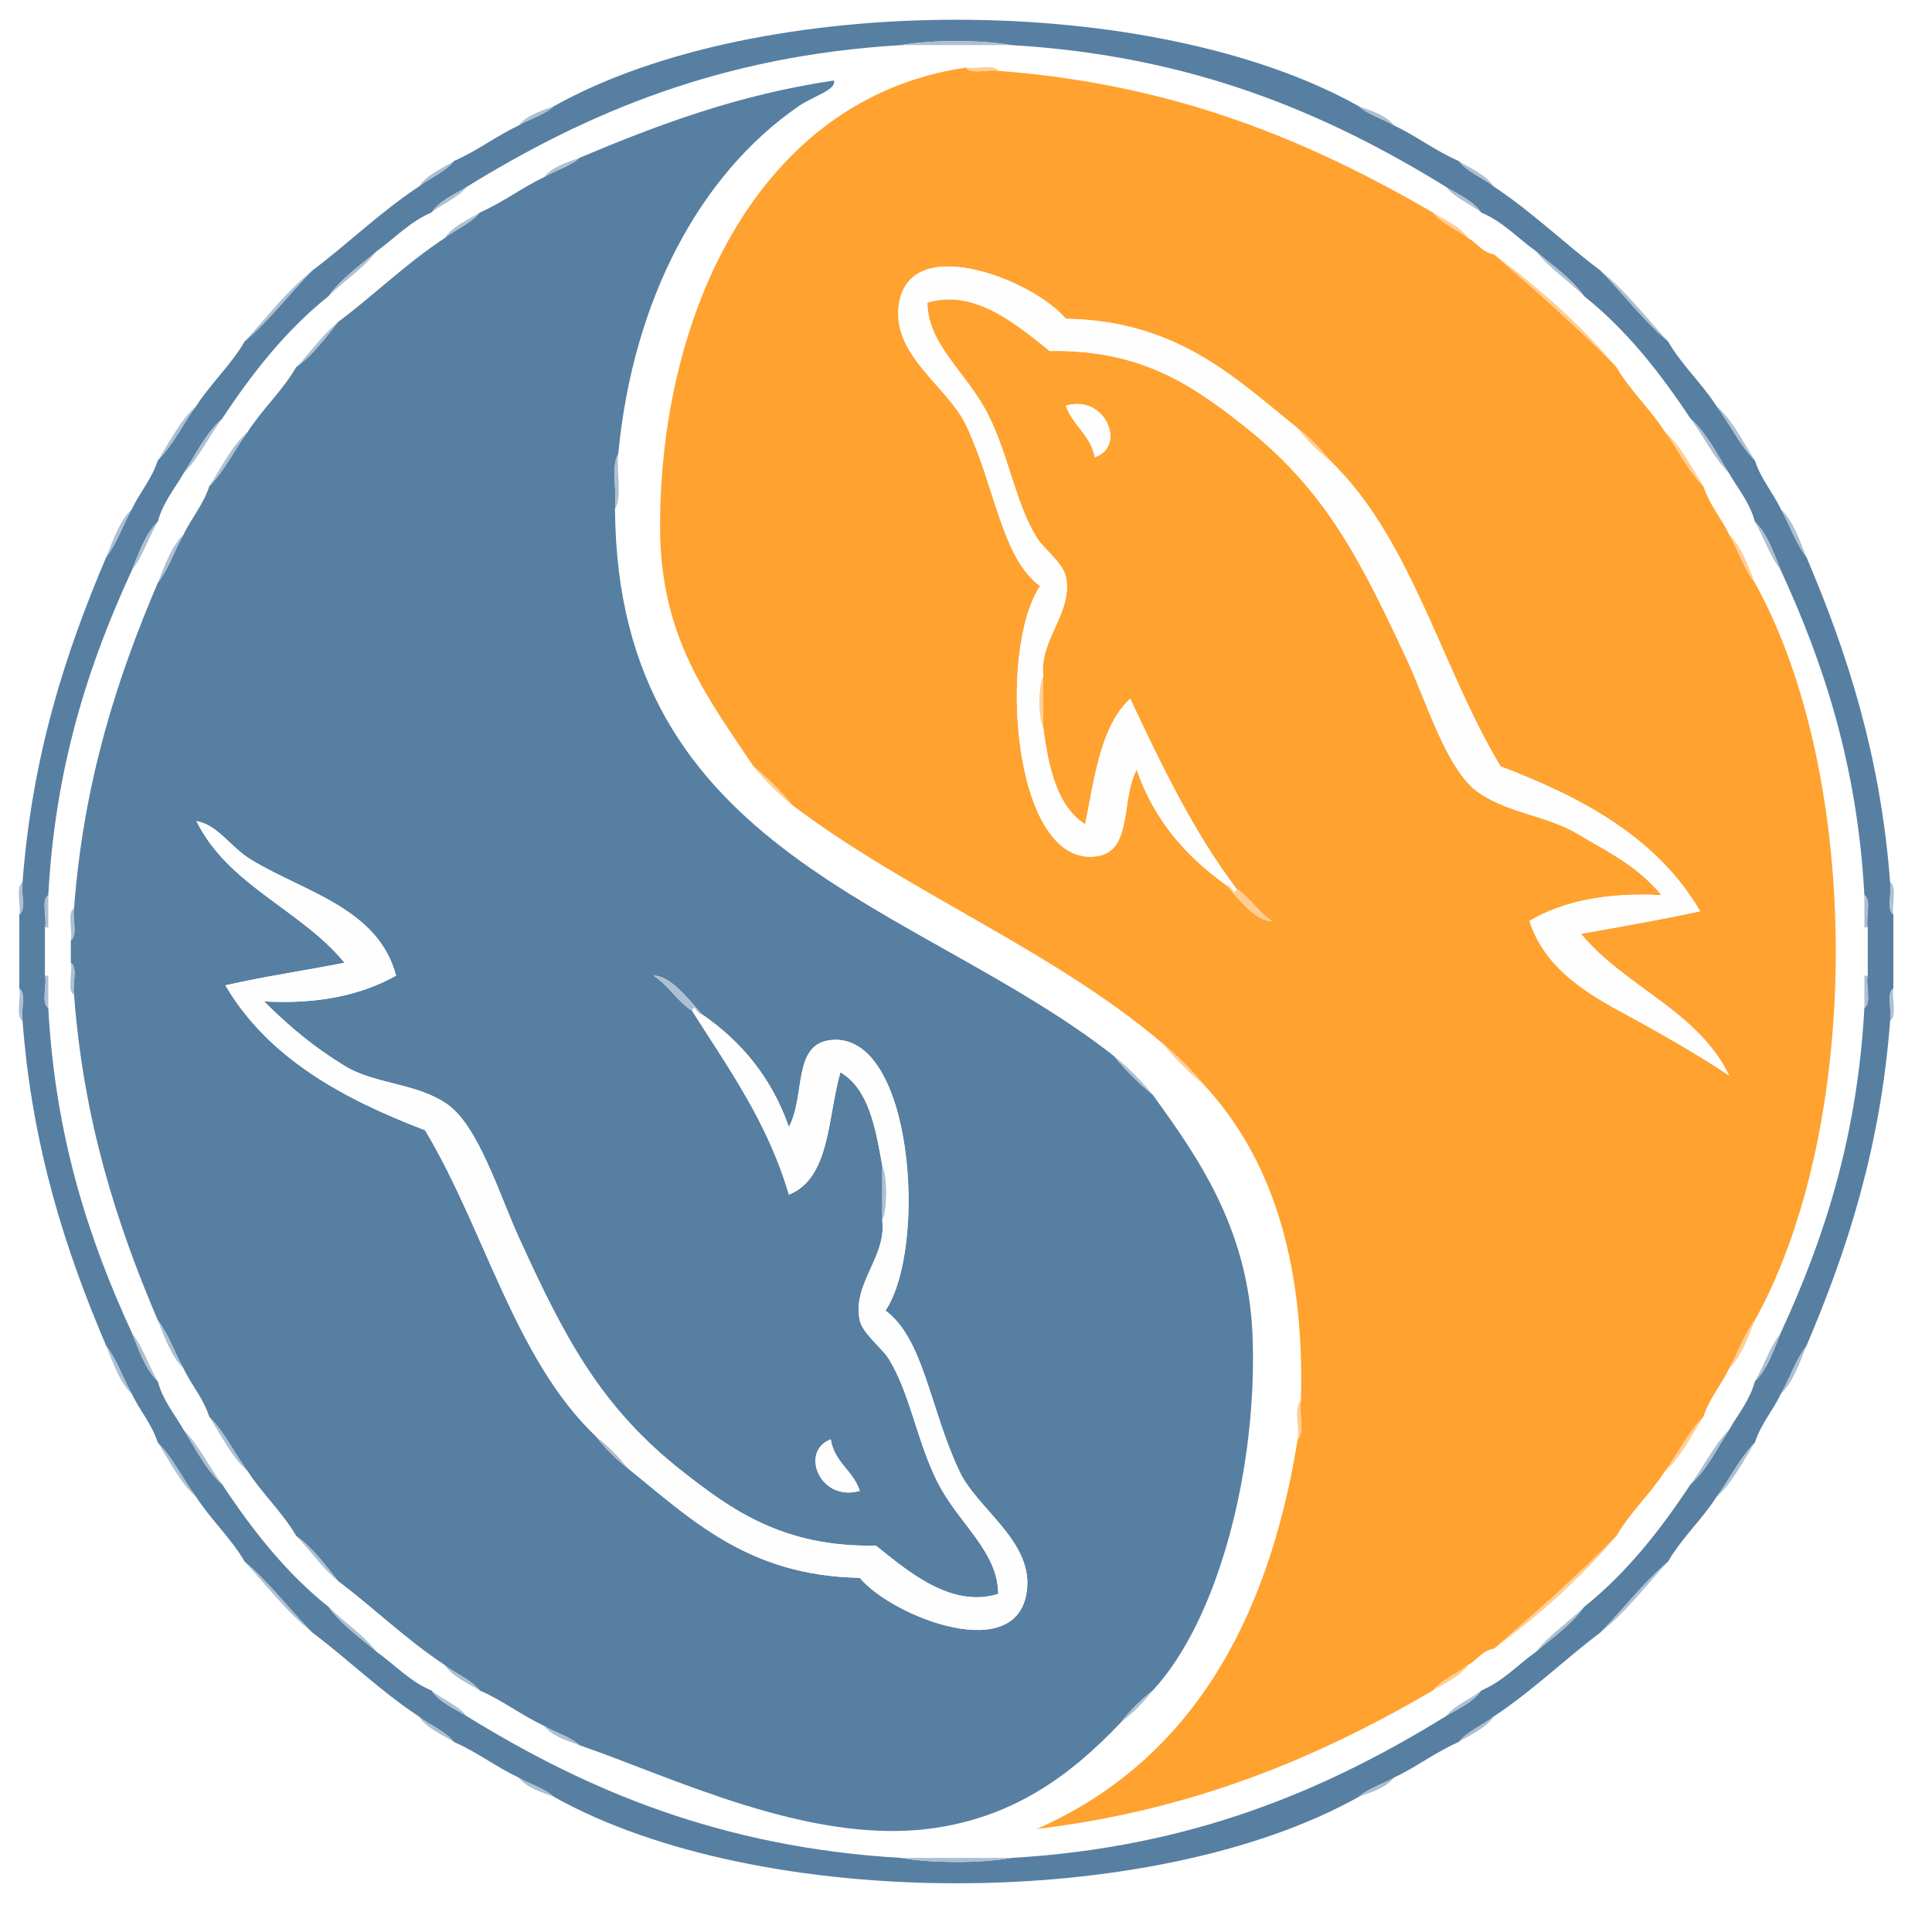
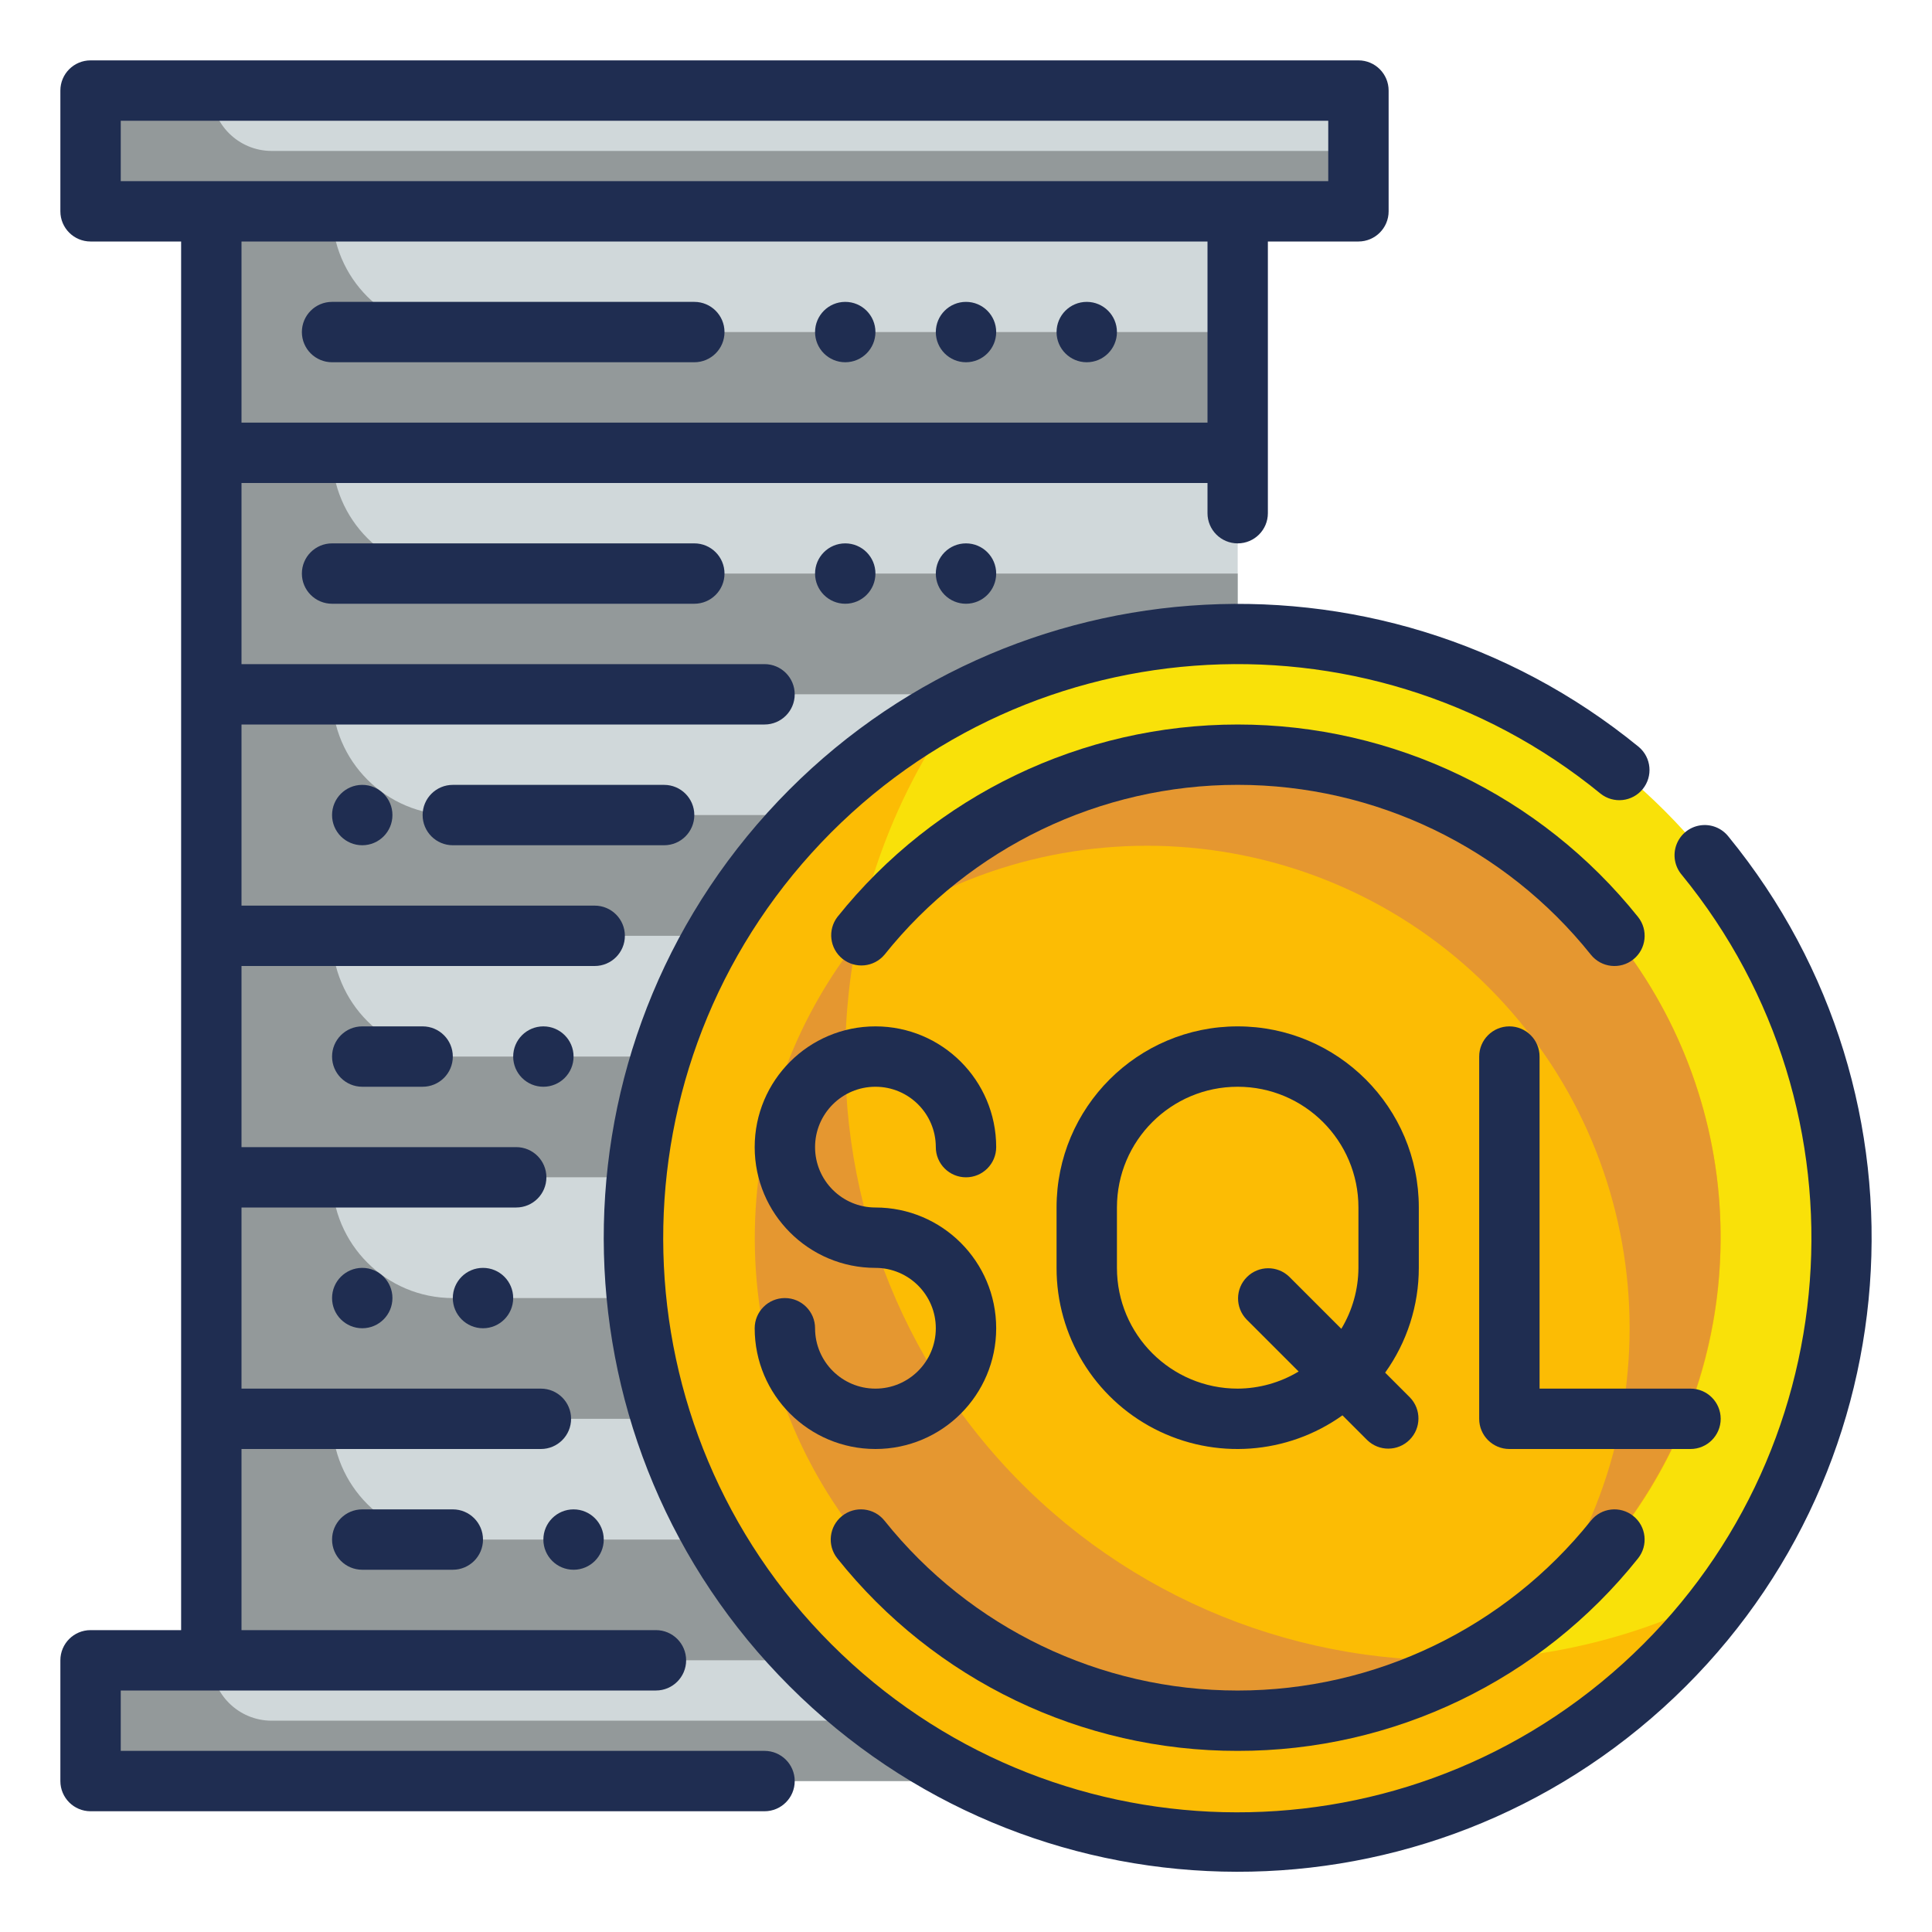
- <svg xmlns="http://www.w3.org/2000/svg" version="1.1" id="Layer_1" x="0px" y="0px" width="500px" height="500px" viewBox="0 0 500 500" enable-background="new 0 0 500 500" xml:space="preserve">
-   <g>
-     <g>
-       <path fill-rule="evenodd" clip-rule="evenodd" fill="#577FA2" d="M143.333,27.5c53.271-29.859,155.062-29.859,208.333,0    c2.481,2.24,6.216,3.228,9.166,5c5.852,2.76,10.666,6.557,16.667,9.167c2.365,2.913,6.237,4.318,9.167,6.667    c9.876,6.513,18.138,14.64,27.5,21.667c5.948,5.996,11.024,12.865,17.5,18.333c3.57,6.152,8.677,10.767,12.5,16.667    c3.452,4.604,5.988,10.122,10,14.167c1.555,4.834,4.6,8.178,6.666,12.5c2.322,4.067,3.879,8.899,6.667,12.5    c10.551,24.727,19.178,51.377,21.667,84.167c0.522,2.533-1.067,7.178,0.833,8.333c0,6.389,0,12.778,0,19.167    c-1.9,1.155-0.311,5.801-0.833,8.334c-2.489,32.789-11.116,59.439-21.667,84.166c-2.788,3.602-4.345,8.434-6.667,12.5    c-2.066,4.322-5.112,7.666-6.666,12.5c-4.012,4.045-6.548,9.563-10,14.167c-3.823,5.899-8.93,10.515-12.5,16.667    c-6.476,5.469-11.552,12.337-17.5,18.333c-9.362,7.026-17.624,15.154-27.5,21.667c-2.93,2.349-6.802,3.754-9.167,6.666    c-6.001,2.61-10.815,6.407-16.667,9.167c-2.95,1.772-6.685,2.76-9.166,5c-53.271,29.859-155.062,29.859-208.333,0    c-2.482-2.24-6.217-3.228-9.167-5c-5.851-2.76-10.666-6.557-16.667-9.167c-2.365-2.912-6.237-4.317-9.167-6.666    c-9.876-6.513-18.138-14.641-27.5-21.667c-5.949-5.996-11.024-12.864-17.5-18.333c-3.57-6.152-8.677-10.768-12.5-16.667    c-3.452-4.604-5.989-10.122-10-14.167c-1.555-4.834-4.6-8.178-6.667-12.5c-2.322-4.066-3.879-8.898-6.667-12.5    c-10.551-24.727-19.178-51.377-21.667-84.166C5.311,261.634,6.9,256.988,5,255.833c0-6.389,0-12.777,0-19.167    c1.9-1.155,0.311-5.8,0.833-8.333c2.488-32.79,11.116-59.44,21.667-84.167c2.788-3.601,4.345-8.433,6.667-12.5    c2.067-4.322,5.112-7.666,6.667-12.5c4.011-4.044,6.548-9.563,10-14.167c3.823-5.899,8.93-10.515,12.5-16.667    c6.476-5.469,11.551-12.338,17.5-18.333c9.362-7.026,17.624-15.154,27.5-21.667c2.929-2.349,6.801-3.754,9.167-6.667    c6.001-2.61,10.815-6.407,16.667-9.167C137.117,30.728,140.852,29.74,143.333,27.5z M233.333,11.667    c-46.993,2.729-81.745,17.7-112.5,36.667c-3.25,2.027-7.015,3.541-9.167,6.667c-5.671,2.384-9.458,6.652-14.167,10    c-4.313,3.742-9.129,6.981-12.5,11.667c-10.967,8.755-19.643,19.802-27.5,31.667c-4.26,3.795-6.846,9.265-10,14.167    c-2.327,4.062-5.302,7.476-6.667,12.5c-3.213,3.176-4.84,7.938-6.667,12.5c-11.144,24.134-19.872,50.684-21.667,84.167    c-1.9,1.156-0.311,5.801-0.833,8.333c0,4.167,0,8.333,0,12.5c0.523,2.533-1.067,7.178,0.833,8.333    c1.794,33.483,10.522,60.033,21.667,84.167c1.827,4.562,3.454,9.324,6.667,12.5c1.365,5.024,4.34,8.438,6.667,12.5    c3.154,4.901,5.74,10.371,10,14.167c7.857,11.864,16.533,22.911,27.5,31.666c3.371,4.686,8.187,7.925,12.5,11.667    c4.708,3.348,8.495,7.616,14.167,10c2.152,3.126,5.917,4.639,9.167,6.667c30.755,18.966,65.507,33.937,112.5,36.666    c7.507,1.388,20.826,1.388,28.333,0c46.992-2.729,81.744-17.7,112.5-36.666c3.25-2.028,7.015-3.541,9.166-6.667    c5.672-2.384,9.459-6.652,14.167-10c4.313-3.742,9.13-6.981,12.5-11.667c10.967-8.755,19.643-19.802,27.5-31.666    c4.26-3.796,6.846-9.266,10-14.167c2.326-4.062,5.302-7.476,6.667-12.5c3.213-3.176,4.84-7.938,6.666-12.5    c11.145-24.134,19.872-50.684,21.667-84.167c1.9-1.155,0.311-5.8,0.833-8.333c0-4.167,0-8.333,0-12.5    c-0.522-2.533,1.067-7.178-0.833-8.333c-1.795-33.483-10.522-60.033-21.667-84.167c-1.826-4.562-3.453-9.324-6.666-12.5    c-1.365-5.024-4.341-8.438-6.667-12.5c-3.154-4.901-5.74-10.371-10-14.167c-7.857-11.865-16.533-22.912-27.5-31.667    c-3.37-4.685-8.187-7.924-12.5-11.667c-4.708-3.348-8.495-7.616-14.167-10c-2.151-3.126-5.916-4.639-9.166-6.667    c-30.756-18.966-65.508-33.938-112.5-36.667C254.159,10.279,240.841,10.279,233.333,11.667z" />
-       <path fill-rule="evenodd" clip-rule="evenodd" fill="#FFA230" d="M195,198.333c-11.748-17.665-24.085-33.172-24.167-61.667    C170.674,81.235,196.381,25.263,250,17.5c1.155,1.9,5.801,0.311,8.333,0.833c46.253,3.469,81.039,18.406,112.5,36.667    c2.366,2.913,6.238,4.318,9.167,6.667c2.358,1.253,3.55,3.672,6.667,4.167c10.825,9.452,21.684,18.872,31.666,29.167    c3.57,6.152,8.678,10.768,12.5,16.667c3.452,4.604,5.989,10.123,10,14.167c1.555,4.834,4.601,8.178,6.667,12.5    c2.322,4.067,3.879,8.899,6.667,12.5c27.905,50.355,27.904,140.478,0,190.833c-2.788,3.601-4.345,8.433-6.667,12.5    c-2.066,4.321-5.112,7.665-6.667,12.5c-4.011,4.044-6.548,9.562-10,14.166c-3.822,5.899-8.93,10.515-12.5,16.667    c-9.982,10.295-20.841,19.715-31.666,29.167c-3.117,0.494-4.309,2.913-6.667,4.166c-2.929,2.349-6.801,3.755-9.167,6.667    c-29.123,16.988-61.327,30.894-102.5,35.833c38.923-17.188,59.736-52.484,67.5-100.833c1.913-1.699,0.302-6.921,0.834-10    c1.054-36.609-7.917-63.194-25-81.667c-3.263-3.959-6.874-7.57-10.834-10.833c-28.366-24.133-65.939-39.061-95.833-61.667    C202.015,204.651,198.682,201.318,195,198.333z M335.833,110.833c-16.315-13.128-31.069-27.819-60-28.333    C267.538,72.388,234.03,59.186,232.5,80c-0.913,12.426,12.965,20.401,17.5,30c7.742,16.387,9.147,34.231,19.167,41.667    c-11.013,16.57-7.239,72.123,14.166,70c9.989-0.99,6.573-14.287,10.834-22.5c4.552,13.226,12.939,22.616,23.333,30    c2.941,3.459,7.777,9.43,11.667,9.167c-3.553-2.281-5.614-6.053-9.167-8.333c-11.024-14.532-19.333-31.778-27.5-49.167    c-7.679,7.043-9.164,20.28-11.667,32.5c-7.242-4.702-9.435-14.454-10.833-25c0-4.445,0-8.889,0-13.333    c-1.14-9.468,7.812-16.365,5.833-25.833c-0.707-3.387-5.771-7.212-7.5-10c-5.487-8.852-7.239-21.078-12.5-31.667    C250.374,96.51,240.154,89.456,240,78.333c12.356-3.902,23.908,6.357,31.667,12.5c23.98-0.44,37.421,9.303,50,19.167    c21.38,16.765,30.355,34.77,42.5,60.833c4.921,10.562,10.24,28.462,18.333,34.167c7.787,5.489,17.847,6.034,25.833,10.833    c7.812,4.694,15.227,8.053,21.667,15.833c-14.357-0.746-25.604,1.618-34.167,6.667c3.577,11.266,13.153,17.836,23.334,23.333    c10.121,5.464,20.352,11.353,28.333,16.666c-8.169-16.831-27.062-22.938-38.333-36.667c10.377-1.845,20.783-3.661,30.833-5.833    c-10.941-18.781-30.111-29.333-51.667-37.5c-15.411-25.7-23.169-59.053-44.166-79.167    C341.738,116.04,338.96,113.262,335.833,110.833z M275.833,105c1.797,5.147,6.396,7.493,7.5,13.333    C291.692,115.44,285.973,101.908,275.833,105z" />
-       <path fill-rule="evenodd" clip-rule="evenodd" fill="#FFCE92" d="M250,17.5c2.533,0.522,7.178-1.067,8.333,0.833    C255.801,17.811,251.155,19.4,250,17.5z" />
-       <path fill-rule="evenodd" clip-rule="evenodd" fill="#577FA2" d="M150,40.833c20.126-8.485,40.903-16.32,65.833-20    c0.69,2.419-5.282,3.988-9.167,6.667c-25.394,17.508-42.841,49.838-46.667,90c-1.928,3.072-0.291,9.709-0.833,14.167    c0.494,89.783,78.612,101.945,129.167,141.667c2.985,3.682,6.318,7.016,10,10c11.372,15.754,24.779,34.42,25.834,62.5    c1.267,33.74-8.644,73.146-25.834,91.667c-3.126,2.429-5.904,5.207-8.333,8.333c-12.937,13.674-28.05,24.848-50,27.5    c-31.196,3.77-66.085-13.42-90-21.666c-2.482-2.24-6.217-3.229-9.167-5c-5.852-2.76-10.666-6.557-16.667-9.167    c-2.365-2.912-6.237-4.318-9.167-6.667c-9.876-6.513-18.138-14.64-27.5-21.666c-3.332-4.169-6.47-8.53-10.833-11.667    c-3.57-6.152-8.677-10.768-12.5-16.667c-3.452-4.604-5.989-10.122-10-14.166c-1.554-4.835-4.6-8.179-6.667-12.5    c-2.322-4.067-3.879-8.899-6.667-12.5c-10.551-24.728-19.178-51.378-21.667-84.167c-0.522-2.533,1.067-7.178-0.833-8.333    c0-1.944,0-3.889,0-5.833c1.9-1.156,0.311-5.801,0.833-8.333c2.489-32.789,11.116-59.439,21.667-84.167    c2.788-3.601,4.344-8.433,6.667-12.5c2.067-4.322,5.112-7.666,6.667-12.5c4.011-4.044,6.548-9.563,10-14.167    c3.823-5.899,8.93-10.515,12.5-16.667c4.363-3.137,7.502-7.499,10.833-11.667c9.362-7.027,17.624-15.154,27.5-21.667    c2.929-2.349,6.801-3.754,9.167-6.667c6.001-2.61,10.815-6.407,16.667-9.167C143.783,44.061,147.518,43.074,150,40.833z     M228.333,315.833c1.14,9.468-7.812,16.365-5.833,25.834c0.716,3.427,5.758,7.189,7.5,10c5.488,8.852,7.24,21.077,12.5,31.666    c5.461,10.994,15.77,18.005,15.833,29.167c-12.356,3.902-23.908-6.356-31.667-12.5c-23.978,0.497-37.532-9.391-50-19.167    c-21.347-16.738-30.69-34.893-42.5-60.833c-4.828-10.604-10.345-28.536-18.333-34.167c-7.993-5.634-18.801-5.15-26.667-10    c-8.068-4.974-13.865-9.774-20.833-16.666c14.404,0.793,25.43-1.792,34.167-6.667c-4.625-17.516-23.775-21.635-37.5-30    c-5.438-3.314-8.541-8.993-14.167-10c8.271,16.729,27.085,22.914,38.333,36.667C78.95,251.172,68.29,252.733,58.333,255    c10.994,18.728,30.164,29.28,51.667,37.5c15.444,25.667,23.164,59.059,44.167,79.167c2.429,3.126,5.207,5.904,8.333,8.333    c16.316,13.129,31.07,27.819,60,28.333c8.376,10.102,41.746,23.252,43.333,2.5c0.941-12.296-13.004-20.483-17.5-30    c-7.736-16.375-9.206-34.224-19.167-41.666c10.969-16.403,7.17-72.306-14.167-70c-9.947,1.074-6.482,14.347-10.833,22.5    c-4.464-12.758-12.285-22.159-22.5-29.167c-3.272-3.682-8.227-10.093-12.5-10c3.829,2.561,6.171,6.606,10,9.167    c9.37,14.797,19.518,28.815,25,47.5c10.741-4.26,9.969-20.031,13.333-31.667c7.328,4.339,9.063,14.27,10.833,24.167    C228.333,306.389,228.333,311.111,228.333,315.833z M222.5,385.833c-1.677-5.267-6.565-7.323-7.5-13.333    C206.841,375.594,212.251,388.816,222.5,385.833z" />
-       <path fill-rule="evenodd" clip-rule="evenodd" fill="#ADC0D1" d="M160,117.5c-0.543,4.457,1.094,11.094-0.833,14.167    C159.709,127.209,158.072,120.572,160,117.5z" />
-       <path fill-rule="evenodd" clip-rule="evenodd" fill="#FFCE92" d="M270,175c0,4.444,0,8.889,0,13.333    C268.615,185.804,268.615,177.529,270,175z" />
-       <path fill-rule="evenodd" clip-rule="evenodd" fill="#ADC0D1" d="M5,236.667c0.522-2.533-1.067-7.178,0.833-8.333    C5.311,230.866,6.9,235.511,5,236.667z" />
-       <path fill-rule="evenodd" clip-rule="evenodd" fill="#ADC0D1" d="M489.167,228.333c1.899,1.155,0.311,5.8,0.833,8.333    C488.1,235.511,489.689,230.866,489.167,228.333z" />
-       <path fill-rule="evenodd" clip-rule="evenodd" fill="#ADC0D1" d="M12.5,231.667c0,2.778,0,5.556,0,8.333c-0.278,0-0.556,0-0.833,0    C12.189,237.467,10.6,232.822,12.5,231.667z" />
-       <path fill-rule="evenodd" clip-rule="evenodd" fill="#ADC0D1" d="M482.5,231.667c1.9,1.156,0.311,5.801,0.833,8.333    c-0.277,0-0.556,0-0.833,0C482.5,237.222,482.5,234.444,482.5,231.667z" />
-       <path fill-rule="evenodd" clip-rule="evenodd" fill="#ADC0D1" d="M18.333,243.333c0.522-2.533-1.067-7.178,0.833-8.333    C18.644,237.533,20.233,242.178,18.333,243.333z" />
-       <path fill-rule="evenodd" clip-rule="evenodd" fill="#FEFEFE" d="M11.667,240c0.278,0,0.556,0,0.833,0c0,4.167,0,8.333,0,12.5    c-0.278,0-0.556,0-0.833,0C11.667,248.333,11.667,244.167,11.667,240z" />
-       <path fill-rule="evenodd" clip-rule="evenodd" fill="#FEFEFE" d="M482.5,240c0.277,0,0.556,0,0.833,0c0,4.167,0,8.333,0,12.5    c-0.277,0-0.556,0-0.833,0C482.5,248.333,482.5,244.167,482.5,240z" />
-       <path fill-rule="evenodd" clip-rule="evenodd" fill="#ADC0D1" d="M18.333,249.167c1.9,1.156,0.311,5.8,0.833,8.333    C17.267,256.345,18.856,251.699,18.333,249.167z" />
-       <path fill-rule="evenodd" clip-rule="evenodd" fill="#ADC0D1" d="M11.667,252.5c0.278,0,0.556,0,0.833,0c0,2.777,0,5.556,0,8.333    C10.6,259.678,12.189,255.033,11.667,252.5z" />
-       <path fill-rule="evenodd" clip-rule="evenodd" fill="#ADC0D1" d="M482.5,252.5c0.277,0,0.556,0,0.833,0    c-0.522,2.533,1.067,7.178-0.833,8.333C482.5,258.056,482.5,255.277,482.5,252.5z" />
-       <path fill-rule="evenodd" clip-rule="evenodd" fill="#ADC0D1" d="M5,255.833c1.9,1.155,0.311,5.801,0.833,8.334    C3.933,263.012,5.522,258.366,5,255.833z" />
-       <path fill-rule="evenodd" clip-rule="evenodd" fill="#ADC0D1" d="M490,255.833c-0.522,2.533,1.066,7.179-0.833,8.334    C489.689,261.634,488.1,256.988,490,255.833z" />
-       <path fill-rule="evenodd" clip-rule="evenodd" fill="#ADC0D1" d="M228.333,301.667c1.385,2.804,1.385,11.362,0,14.166    C228.333,311.111,228.333,306.389,228.333,301.667z" />
-       <path fill-rule="evenodd" clip-rule="evenodd" fill="#FFCE92" d="M335.833,372.5c0.532-3.079-1.079-8.302,0.834-10    C336.135,365.579,337.746,370.801,335.833,372.5z" />
-       <path fill-rule="evenodd" clip-rule="evenodd" fill="#ADC0D1" d="M134.167,32.5c2.087-2.635,5.696-3.749,9.167-5    C140.852,29.74,137.117,30.728,134.167,32.5z" />
-       <path fill-rule="evenodd" clip-rule="evenodd" fill="#ADC0D1" d="M108.333,48.333c2.152-3.126,5.917-4.639,9.167-6.667    C115.135,44.579,111.263,45.985,108.333,48.333z" />
-       <path fill-rule="evenodd" clip-rule="evenodd" fill="#ADC0D1" d="M63.333,88.333C69.06,82.116,74.196,75.308,80.833,70    C74.885,75.996,69.809,82.865,63.333,88.333z" />
-       <path fill-rule="evenodd" clip-rule="evenodd" fill="#ADC0D1" d="M40.833,119.167c3.154-4.901,5.74-10.371,10-14.167    C47.381,109.604,44.845,115.122,40.833,119.167z" />
-       <path fill-rule="evenodd" clip-rule="evenodd" fill="#ADC0D1" d="M27.5,144.167c1.827-4.562,3.454-9.324,6.667-12.5    C31.845,135.733,30.288,140.565,27.5,144.167z" />
-       <path fill-rule="evenodd" clip-rule="evenodd" fill="#ADC0D1" d="M27.5,348.333c2.788,3.602,4.345,8.434,6.667,12.5    C30.954,357.657,29.327,352.896,27.5,348.333z" />
-       <path fill-rule="evenodd" clip-rule="evenodd" fill="#ADC0D1" d="M50.833,387.5c-4.26-3.796-6.846-9.266-10-14.167    C44.845,377.378,47.381,382.896,50.833,387.5z" />
-       <path fill-rule="evenodd" clip-rule="evenodd" fill="#ADC0D1" d="M80.833,422.5c-6.637-5.308-11.773-12.115-17.5-18.333    C69.809,409.636,74.885,416.504,80.833,422.5z" />
-       <path fill-rule="evenodd" clip-rule="evenodd" fill="#ADC0D1" d="M117.5,450.833c-3.25-2.027-7.015-3.54-9.167-6.666    C111.263,446.516,115.135,447.921,117.5,450.833z" />
-       <path fill-rule="evenodd" clip-rule="evenodd" fill="#ADC0D1" d="M143.333,465c-3.471-1.251-7.08-2.364-9.167-5    C137.117,461.772,140.852,462.76,143.333,465z" />
-       <path fill-rule="evenodd" clip-rule="evenodd" fill="#ADC0D1" d="M351.667,465c2.481-2.24,6.216-3.228,9.166-5    C358.746,462.636,355.138,463.749,351.667,465z" />
-       <path fill-rule="evenodd" clip-rule="evenodd" fill="#ADC0D1" d="M377.5,450.833c2.365-2.912,6.237-4.317,9.167-6.666    C384.515,447.293,380.75,448.806,377.5,450.833z" />
-       <path fill-rule="evenodd" clip-rule="evenodd" fill="#ADC0D1" d="M414.167,422.5c5.948-5.996,11.024-12.864,17.5-18.333    C425.94,410.385,420.804,417.192,414.167,422.5z" />
-       <path fill-rule="evenodd" clip-rule="evenodd" fill="#ADC0D1" d="M454.167,373.333c-3.154,4.901-5.74,10.371-10,14.167    C447.619,382.896,450.155,377.378,454.167,373.333z" />
-       <path fill-rule="evenodd" clip-rule="evenodd" fill="#ADC0D1" d="M467.5,348.333c-1.827,4.562-3.453,9.324-6.667,12.5    C463.155,356.767,464.712,351.935,467.5,348.333z" />
-       <path fill-rule="evenodd" clip-rule="evenodd" fill="#ADC0D1" d="M460.833,131.667c3.213,3.176,4.84,7.938,6.667,12.5    C464.712,140.565,463.155,135.733,460.833,131.667z" />
-       <path fill-rule="evenodd" clip-rule="evenodd" fill="#ADC0D1" d="M444.167,105c4.26,3.796,6.846,9.265,10,14.167    C450.155,115.122,447.619,109.604,444.167,105z" />
-       <path fill-rule="evenodd" clip-rule="evenodd" fill="#ADC0D1" d="M414.167,70c6.637,5.308,11.773,12.115,17.5,18.333    C425.191,82.865,420.115,75.996,414.167,70z" />
-       <path fill-rule="evenodd" clip-rule="evenodd" fill="#ADC0D1" d="M377.5,41.667c3.25,2.028,7.015,3.541,9.167,6.667    C383.737,45.985,379.865,44.579,377.5,41.667z" />
-       <path fill-rule="evenodd" clip-rule="evenodd" fill="#ADC0D1" d="M351.667,27.5c3.471,1.251,7.079,2.365,9.166,5    C357.883,30.728,354.148,29.74,351.667,27.5z" />
-       <path fill-rule="evenodd" clip-rule="evenodd" fill="#ADC0D1" d="M111.667,55c2.152-3.126,5.917-4.639,9.167-6.667    C118.468,51.246,114.596,52.651,111.667,55z" />
-       <path fill-rule="evenodd" clip-rule="evenodd" fill="#ADC0D1" d="M85,76.667c3.371-4.685,8.187-7.924,12.5-11.667    C93.967,69.522,89.051,72.662,85,76.667z" />
-       <path fill-rule="evenodd" clip-rule="evenodd" fill="#ADC0D1" d="M47.5,122.5c3.154-4.901,5.74-10.371,10-14.167    C54.048,112.937,51.511,118.456,47.5,122.5z" />
-       <path fill-rule="evenodd" clip-rule="evenodd" fill="#ADC0D1" d="M34.167,147.5c1.827-4.562,3.454-9.324,6.667-12.5    C38.511,139.067,36.955,143.899,34.167,147.5z" />
-       <path fill-rule="evenodd" clip-rule="evenodd" fill="#ADC0D1" d="M34.167,345c2.788,3.602,4.345,8.434,6.667,12.5    C37.62,354.324,35.994,349.562,34.167,345z" />
-       <path fill-rule="evenodd" clip-rule="evenodd" fill="#ADC0D1" d="M47.5,370c4.011,4.044,6.548,9.563,10,14.167    C53.24,380.371,50.654,374.901,47.5,370z" />
-       <path fill-rule="evenodd" clip-rule="evenodd" fill="#ADC0D1" d="M85,415.833c4.051,4.005,8.967,7.145,12.5,11.667    C93.187,423.758,88.371,420.519,85,415.833z" />
-       <path fill-rule="evenodd" clip-rule="evenodd" fill="#ADC0D1" d="M111.667,437.5c2.929,2.349,6.801,3.754,9.167,6.667    C117.583,442.139,113.818,440.626,111.667,437.5z" />
-       <path fill-rule="evenodd" clip-rule="evenodd" fill="#ADC0D1" d="M374.167,444.167c2.365-2.913,6.237-4.318,9.166-6.667    C381.182,440.626,377.417,442.139,374.167,444.167z" />
-       <path fill-rule="evenodd" clip-rule="evenodd" fill="#ADC0D1" d="M397.5,427.5c3.533-4.522,8.449-7.662,12.5-11.667    C406.63,420.519,401.813,423.758,397.5,427.5z" />
-       <path fill-rule="evenodd" clip-rule="evenodd" fill="#ADC0D1" d="M437.5,384.167c3.452-4.604,5.989-10.123,10-14.167    C444.346,374.901,441.76,380.371,437.5,384.167z" />
-       <path fill-rule="evenodd" clip-rule="evenodd" fill="#ADC0D1" d="M454.167,357.5c2.321-4.066,3.879-8.898,6.666-12.5    C459.007,349.562,457.38,354.324,454.167,357.5z" />
-       <path fill-rule="evenodd" clip-rule="evenodd" fill="#ADC0D1" d="M460.833,147.5c-2.787-3.601-4.345-8.433-6.666-12.5    C457.38,138.176,459.007,142.938,460.833,147.5z" />
-       <path fill-rule="evenodd" clip-rule="evenodd" fill="#ADC0D1" d="M447.5,122.5c-4.011-4.044-6.548-9.563-10-14.167    C441.76,112.129,444.346,117.599,447.5,122.5z" />
-       <path fill-rule="evenodd" clip-rule="evenodd" fill="#ADC0D1" d="M397.5,65c4.313,3.742,9.13,6.981,12.5,11.667    C405.949,72.662,401.033,69.522,397.5,65z" />
-       <path fill-rule="evenodd" clip-rule="evenodd" fill="#ADC0D1" d="M383.333,55c-2.929-2.349-6.801-3.754-9.166-6.667    C377.417,50.361,381.182,51.874,383.333,55z" />
-       <path fill-rule="evenodd" clip-rule="evenodd" fill="#FFCE92" d="M195,198.333c3.682,2.985,7.015,6.318,10,10    C201.318,205.349,197.985,202.015,195,198.333z" />
-       <path fill-rule="evenodd" clip-rule="evenodd" fill="#FFCE92" d="M300.833,270c3.96,3.263,7.571,6.874,10.834,10.833    C307.707,277.57,304.096,273.959,300.833,270z" />
-       <path fill-rule="evenodd" clip-rule="evenodd" fill="#FFCE92" d="M370.833,437.5c2.366-2.912,6.238-4.318,9.167-6.667    C377.849,433.959,374.083,435.473,370.833,437.5z" />
-       <path fill-rule="evenodd" clip-rule="evenodd" fill="#FFCE92" d="M386.667,426.667c10.825-9.452,21.684-18.872,31.666-29.167    C409.069,408.514,398.27,417.991,386.667,426.667z" />
-       <path fill-rule="evenodd" clip-rule="evenodd" fill="#FFCE92" d="M440.833,366.667c-3.153,4.901-5.74,10.37-10,14.166    C434.285,376.229,436.822,370.711,440.833,366.667z" />
-       <path fill-rule="evenodd" clip-rule="evenodd" fill="#FFCE92" d="M454.167,341.667c-1.827,4.562-3.454,9.324-6.667,12.5    C449.822,350.1,451.379,345.268,454.167,341.667z" />
-       <path fill-rule="evenodd" clip-rule="evenodd" fill="#FFCE92" d="M447.5,138.333c3.213,3.176,4.84,7.938,6.667,12.5    C451.379,147.232,449.822,142.4,447.5,138.333z" />
-       <path fill-rule="evenodd" clip-rule="evenodd" fill="#FFCE92" d="M430.833,111.667c4.26,3.796,6.846,9.265,10,14.167    C436.822,121.789,434.285,116.27,430.833,111.667z" />
-       <path fill-rule="evenodd" clip-rule="evenodd" fill="#FFCE92" d="M386.667,65.833C398.27,74.509,409.069,83.986,418.333,95    C408.351,84.705,397.492,75.285,386.667,65.833z" />
-       <path fill-rule="evenodd" clip-rule="evenodd" fill="#FFCE92" d="M370.833,55c3.25,2.028,7.016,3.541,9.167,6.667    C377.071,59.318,373.199,57.913,370.833,55z" />
-       <path fill-rule="evenodd" clip-rule="evenodd" fill="#ADC0D1" d="M140.833,45.833c2.087-2.636,5.695-3.749,9.167-5    C147.518,43.074,143.783,44.061,140.833,45.833z" />
-       <path fill-rule="evenodd" clip-rule="evenodd" fill="#ADC0D1" d="M115,61.667c2.152-3.126,5.917-4.639,9.167-6.667    C121.801,57.913,117.929,59.318,115,61.667z" />
-       <path fill-rule="evenodd" clip-rule="evenodd" fill="#ADC0D1" d="M76.667,95c3.705-3.795,6.697-8.303,10.833-11.667    C84.168,87.501,81.03,91.863,76.667,95z" />
-       <path fill-rule="evenodd" clip-rule="evenodd" fill="#ADC0D1" d="M54.167,125.833c3.154-4.902,5.74-10.371,10-14.167    C60.714,116.27,58.178,121.789,54.167,125.833z" />
-       <path fill-rule="evenodd" clip-rule="evenodd" fill="#ADC0D1" d="M40.833,150.833c1.827-4.562,3.454-9.324,6.667-12.5    C45.178,142.4,43.621,147.232,40.833,150.833z" />
-       <path fill-rule="evenodd" clip-rule="evenodd" fill="#ADC0D1" d="M40.833,341.667c2.788,3.601,4.344,8.433,6.667,12.5    C44.287,350.991,42.66,346.229,40.833,341.667z" />
-       <path fill-rule="evenodd" clip-rule="evenodd" fill="#ADC0D1" d="M64.167,380.833c-4.26-3.796-6.846-9.265-10-14.166    C58.178,370.711,60.714,376.229,64.167,380.833z" />
-       <path fill-rule="evenodd" clip-rule="evenodd" fill="#ADC0D1" d="M87.5,409.167c-4.137-3.363-7.128-7.872-10.833-11.667    C81.03,400.637,84.168,404.998,87.5,409.167z" />
-       <path fill-rule="evenodd" clip-rule="evenodd" fill="#ADC0D1" d="M124.167,437.5c-3.25-2.027-7.015-3.541-9.167-6.667    C117.929,433.182,121.801,434.588,124.167,437.5z" />
-       <path fill-rule="evenodd" clip-rule="evenodd" fill="#ADC0D1" d="M150,451.667c-3.471-1.252-7.08-2.365-9.167-5    C143.783,448.438,147.518,449.427,150,451.667z" />
-       <path fill-rule="evenodd" clip-rule="evenodd" fill="#ADC0D1" d="M290,445.833c2.429-3.126,5.207-5.904,8.333-8.333    C295.904,440.627,293.127,443.404,290,445.833z" />
-       <path fill-rule="evenodd" clip-rule="evenodd" fill="#ADC0D1" d="M288.333,273.333c3.682,2.985,7.016,6.318,10,10    C294.651,280.349,291.318,277.015,288.333,273.333z" />
-       <path fill-rule="evenodd" clip-rule="evenodd" fill="#FFCE92" d="M320,230c3.553,2.281,5.614,6.053,9.167,8.333    c-3.89,0.263-8.726-5.708-11.667-9.167C318.7,228.722,319.533,232.414,320,230z" />
-       <path fill-rule="evenodd" clip-rule="evenodd" fill="#FEFEFE" d="M344.167,119.167c20.997,20.114,28.755,53.467,44.166,79.167    c21.556,8.167,40.726,18.719,51.667,37.5c-10.05,2.172-20.456,3.988-30.833,5.833c11.271,13.729,30.164,19.835,38.333,36.667    c-7.981-5.313-18.212-11.202-28.333-16.666c-10.181-5.497-19.757-12.068-23.334-23.333c8.562-5.049,19.81-7.413,34.167-6.667    c-6.44-7.78-13.854-11.139-21.667-15.833c-7.986-4.799-18.046-5.345-25.833-10.833c-8.093-5.705-13.412-23.604-18.333-34.167    c-12.145-26.064-21.12-44.068-42.5-60.833c-12.579-9.864-26.02-19.607-50-19.167c-7.759-6.143-19.311-16.402-31.667-12.5    c0.154,11.122,10.374,18.177,15.833,29.167c5.261,10.589,7.013,22.814,12.5,31.667c1.729,2.788,6.793,6.613,7.5,10    c1.979,9.469-6.973,16.366-5.833,25.833c-1.385,2.529-1.385,10.804,0,13.333c1.398,10.546,3.591,20.298,10.833,25    c2.503-12.22,3.988-25.457,11.667-32.5c8.167,17.388,16.476,34.635,27.5,49.167c-0.467,2.414-1.3-1.278-2.5-0.833    c-10.394-7.384-18.781-16.774-23.333-30c-4.261,8.213-0.845,21.51-10.834,22.5c-21.405,2.123-25.179-53.43-14.166-70    c-10.02-7.436-11.425-25.28-19.167-41.667c-4.535-9.599-18.413-17.574-17.5-30c1.53-20.814,35.038-7.612,43.333,2.5    c28.931,0.515,43.685,15.205,60,28.333C338.262,113.96,341.04,116.738,344.167,119.167z" />
-       <path fill-rule="evenodd" clip-rule="evenodd" fill="#FFCE92" d="M335.833,110.833c3.127,2.429,5.905,5.207,8.334,8.333    C341.04,116.738,338.262,113.96,335.833,110.833z" />
-       <path fill-rule="evenodd" clip-rule="evenodd" fill="#FEFEFE" d="M283.333,118.333c-1.104-5.841-5.703-8.186-7.5-13.333    C285.973,101.908,291.692,115.44,283.333,118.333z" />
-       <path fill-rule="evenodd" clip-rule="evenodd" fill="#ADC0D1" d="M154.167,371.667c3.127,2.429,5.905,5.206,8.333,8.333    C159.373,377.571,156.596,374.793,154.167,371.667z" />
-       <path fill-rule="evenodd" clip-rule="evenodd" fill="#ADC0D1" d="M179.167,261.667c-3.829-2.561-6.171-6.606-10-9.167    c4.273-0.093,9.228,6.318,12.5,10C180.466,262.945,179.633,259.253,179.167,261.667z" />
-       <path fill-rule="evenodd" clip-rule="evenodd" fill="#FEFEFE" d="M154.167,371.667c-21.003-20.108-28.723-53.5-44.167-79.167    c-21.503-8.22-40.672-18.772-51.667-37.5c9.956-2.267,20.617-3.828,30.833-5.833c-11.248-13.752-30.062-19.937-38.333-36.667    c5.625,1.007,8.729,6.686,14.167,10c13.725,8.365,32.875,12.484,37.5,30c-8.736,4.875-19.762,7.46-34.167,6.667    c6.968,6.892,12.765,11.692,20.833,16.666c7.866,4.85,18.674,4.366,26.667,10c7.988,5.631,13.505,23.562,18.333,34.167    c11.81,25.94,21.153,44.095,42.5,60.833c12.468,9.776,26.022,19.664,50,19.167c7.758,6.144,19.31,16.402,31.667,12.5    c-0.063-11.162-10.372-18.173-15.833-29.167c-5.26-10.589-7.012-22.814-12.5-31.666c-1.742-2.811-6.784-6.573-7.5-10    c-1.978-9.469,6.973-16.366,5.833-25.834c1.385-2.804,1.385-11.362,0-14.166c-1.77-9.897-3.505-19.828-10.833-24.167    c-3.364,11.636-2.593,27.407-13.333,31.667c-5.482-18.685-15.63-32.703-25-47.5c0.467-2.414,1.3,1.278,2.5,0.833    c10.215,7.008,18.036,16.409,22.5,29.167c4.352-8.153,0.887-21.426,10.833-22.5c21.337-2.306,25.136,53.597,14.167,70    c9.961,7.442,11.431,25.291,19.167,41.666c4.496,9.517,18.441,17.704,17.5,30c-1.587,20.752-34.957,7.602-43.333-2.5    c-28.93-0.514-43.684-15.204-60-28.333C160.071,376.873,157.293,374.096,154.167,371.667z" />
-       <path fill-rule="evenodd" clip-rule="evenodd" fill="#FEFEFE" d="M215,372.5c0.935,6.01,5.823,8.066,7.5,13.333    C212.251,388.816,206.841,375.594,215,372.5z" />
-       <path fill-rule="evenodd" clip-rule="evenodd" fill="#ADC0D1" d="M233.333,11.667c7.507-1.388,20.826-1.388,28.333,0    C252.223,11.667,242.778,11.667,233.333,11.667z" />
-       <path fill-rule="evenodd" clip-rule="evenodd" fill="#ADC0D1" d="M233.333,480.833c9.444,0,18.889,0,28.333,0    C254.159,482.221,240.841,482.221,233.333,480.833z" />
+ <svg xmlns="http://www.w3.org/2000/svg" height="512" viewBox="0 0 64 64" width="512">
+   <g id="Fill_Outlines" data-name="Fill Outlines">
+     <g id="Color">
+       <g>
+         <g>
+           <path d="m3 3h42v4h-42z" fill="#d0d8da" />
+           <path d="m3 55h42v4h-42z" fill="#d0d8da" />
+           <g>
+             <path d="m7 47h34v8h-34z" fill="#d0d8da" />
+             <path d="m7 39h34v8h-34z" fill="#d0d8da" />
+             <path d="m11 39h-4v8h34v-4h-26a4 4 0 0 1 -4-4z" fill="#93999a" />
+             <path d="m11 47h-4v8h34v-4h-26a4 4 0 0 1 -4-4z" fill="#93999a" />
+             <path d="m7 31h34v8h-34z" fill="#d0d8da" />
+             <path d="m11 31h-4v8h34v-4h-26a4 4 0 0 1 -4-4z" fill="#93999a" />
+           </g>
+           <g>
+             <path d="m7 23h34v8h-34z" fill="#d0d8da" />
+             <path d="m7 15h34v8h-34z" fill="#d0d8da" />
+             <path d="m11 15h-4v8h34v-4h-26a4 4 0 0 1 -4-4z" fill="#93999a" />
+             <path d="m11 23h-4v8h34v-4h-26a4 4 0 0 1 -4-4z" fill="#93999a" />
+             <path d="m7 7h34v8h-34z" fill="#d0d8da" />
+             <path d="m11 7h-4v8h34v-4h-26a4 4 0 0 1 -4-4z" fill="#93999a" />
+           </g>
+           <g fill="#93999a">
+             <path d="m7 3h-4v4h42v-2h-36a2 2 0 0 1 -2-2z" />
+             <path d="m7 55h-4v4h42v-2h-36a2 2 0 0 1 -2-2z" />
+           </g>
+         </g>
+         <g>
+           <circle cx="41" cy="41" fill="#f9e109" r="20" />
+           <path d="m48 55a19.974 19.974 0 0 1 -16.141-31.775 19.989 19.989 0 1 0 25.282 29.55 19.891 19.891 0 0 1 -9.141 2.225z" fill="#fcbc04" />
+           <circle cx="41" cy="41" fill="#fcbc04" r="16" />
+           <g fill="#e59730">
+             <path d="m41 25a15.957 15.957 0 0 0 -12.7 6.3 15.98 15.98 0 0 1 22.4 22.4 15.986 15.986 0 0 0 -9.7-28.7z" />
+             <path d="m48 55a19.969 19.969 0 0 1 -19.629-23.8 15.986 15.986 0 0 0 20.436 23.759c-.27.011-.535.041-.807.041z" />
+           </g>
+         </g>
+       </g>
+     </g>
+     <g id="Outlines_copy" data-name="Outlines copy">
+       <g fill="#1f2d51">
+         <path d="m29 46a2 2 0 0 1 -2-2 1 1 0 0 0 -2 0 4 4 0 1 0 4-4 2 2 0 1 1 2-2 1 1 0 0 0 2 0 4 4 0 1 0 -4 4 2 2 0 0 1 0 4z" />
+         <path d="m57 47a1 1 0 0 0 -1-1h-5v-11a1 1 0 0 0 -2 0v12a1 1 0 0 0 1 1h6a1 1 0 0 0 1-1z" />
+         <path d="m47 40a6 6 0 0 0 -12 0v2a5.99 5.99 0 0 0 9.471 4.885l.822.822a1 1 0 0 0 1.414-1.414l-.822-.822a5.961 5.961 0 0 0 1.115-3.471zm-4.293 2.293a1 1 0 0 0 -1.414 1.414l1.726 1.726a3.947 3.947 0 0 1 -2.019.567 4 4 0 0 1 -4-4v-2a4 4 0 0 1 8 0v2a3.947 3.947 0 0 1 -.567 2.019z" />
+         <path d="m57.257 27.712a1 1 0 1 0 -1.547 1.267 19.018 19.018 0 1 1 -2.689-2.688 1 1 0 0 0 1.266-1.548 21 21 0 1 0 2.97 2.969z" />
+         <path d="m52.7 31.626a1 1 0 0 0 1.561-1.252 16.98 16.98 0 0 0 -26.52 0 1 1 0 0 0 1.559 1.252 14.977 14.977 0 0 1 23.4 0z" />
+         <path d="m41 58a16.928 16.928 0 0 0 13.26-6.374 1 1 0 0 0 -1.56-1.252 14.977 14.977 0 0 1 -23.4 0 1 1 0 0 0 -1.561 1.252 16.928 16.928 0 0 0 13.261 6.374z" />
+         <circle cx="28" cy="19" r="1" />
+         <circle cx="32" cy="19" r="1" />
+         <path d="m11 18a1 1 0 0 0 0 2h12a1 1 0 0 0 0-2z" />
+         <circle cx="28" cy="11" r="1" />
+         <circle cx="32" cy="11" r="1" />
+         <circle cx="36" cy="11" r="1" />
+         <path d="m11 12h12a1 1 0 0 0 0-2h-12a1 1 0 0 0 0 2z" />
+         <path d="m25.326 58h-21.326v-2h17.729a1 1 0 0 0 0-2h-13.729v-6h9.918a1 1 0 1 0 0-2h-9.918v-6h9.1a1 1 0 0 0 0-2h-9.1v-6h11.7a1 1 0 1 0 0-2h-11.7v-6h17.326a1 1 0 0 0 0-2h-17.326v-6h32v1a1 1 0 0 0 2 0v-9h3a1 1 0 0 0 1-1v-4a1 1 0 0 0 -1-1h-42a1 1 0 0 0 -1 1v4a1 1 0 0 0 1 1h3v46h-3a1 1 0 0 0 -1 1v4a1 1 0 0 0 1 1h22.326a1 1 0 0 0 0-2zm-21.326-54h40v2h-40zm36 4v6h-32v-6z" />
+         <path d="m15 26a1 1 0 0 0 0 2h7a1 1 0 0 0 0-2z" />
+         <path d="m12 50a1 1 0 0 0 0 2h3a1 1 0 0 0 0-2z" />
+         <path d="m12 34a1 1 0 0 0 0 2h2a1 1 0 0 0 0-2z" />
+         <circle cx="18" cy="35" r="1" />
+         <circle cx="12" cy="43" r="1" />
+         <circle cx="16" cy="43" r="1" />
+         <circle cx="19" cy="51" r="1" />
+         <circle cx="12" cy="27" r="1" />
+       </g>
    </g>
  </g>
</svg>
